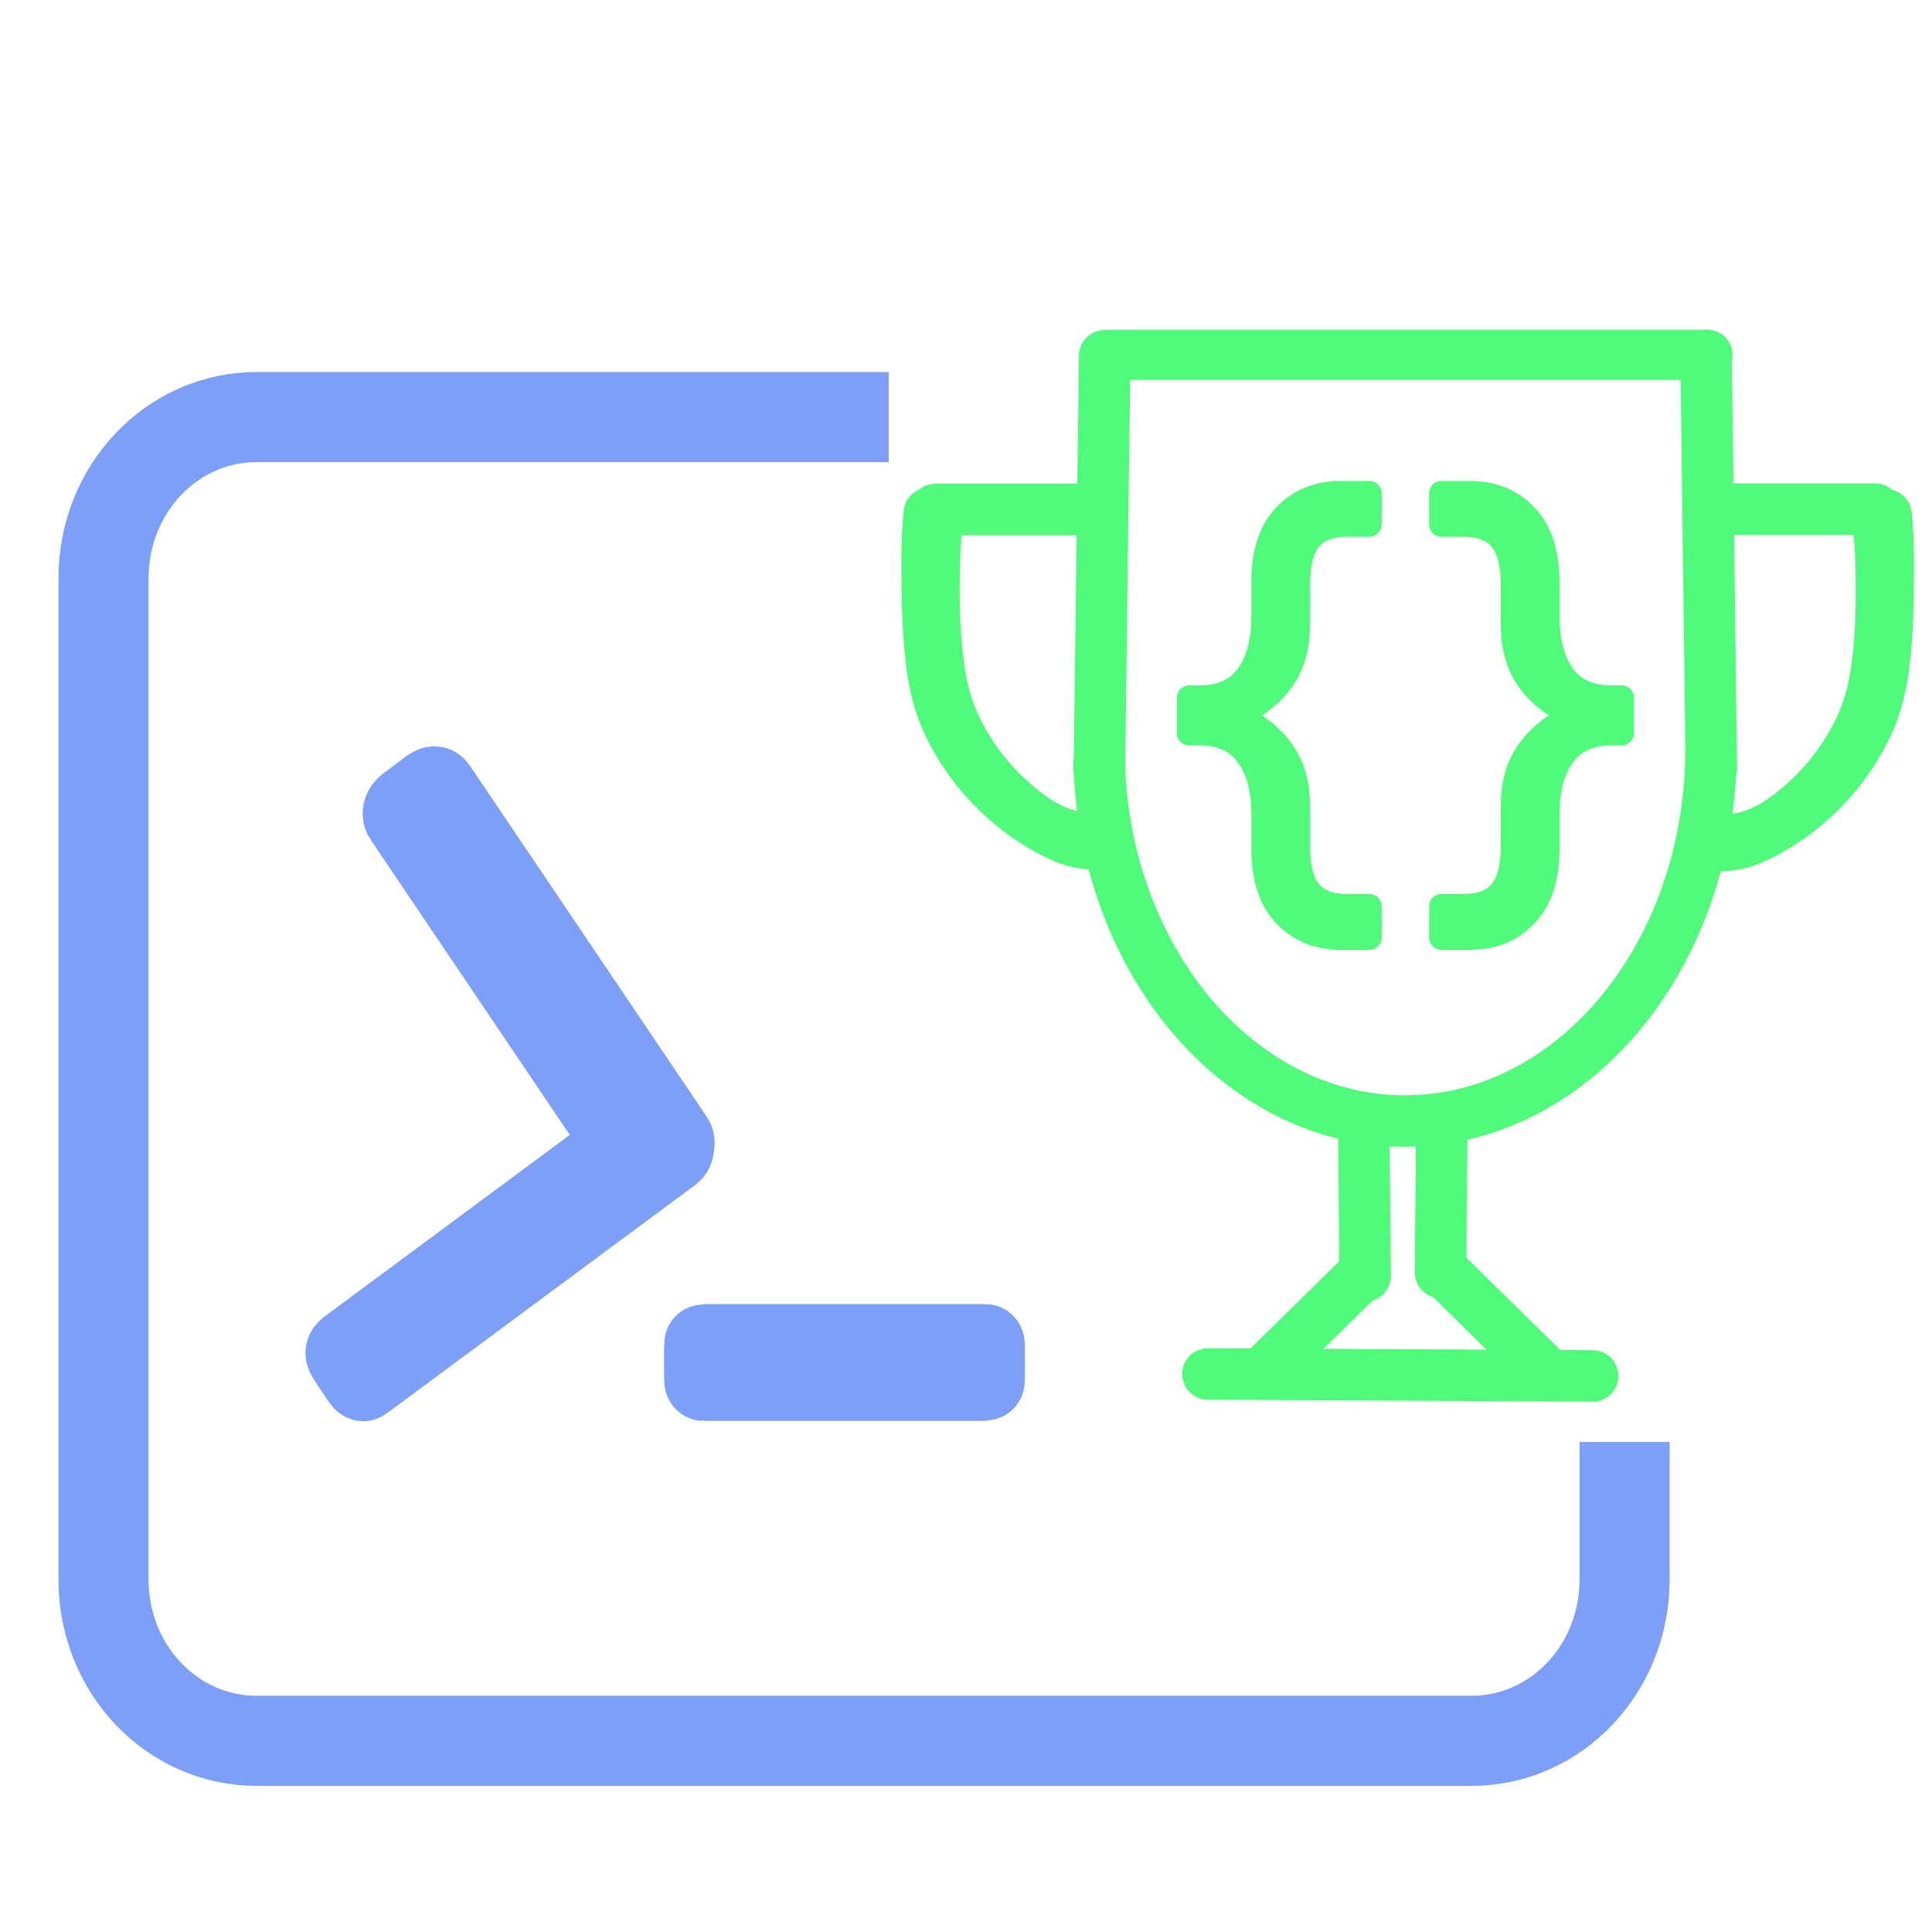
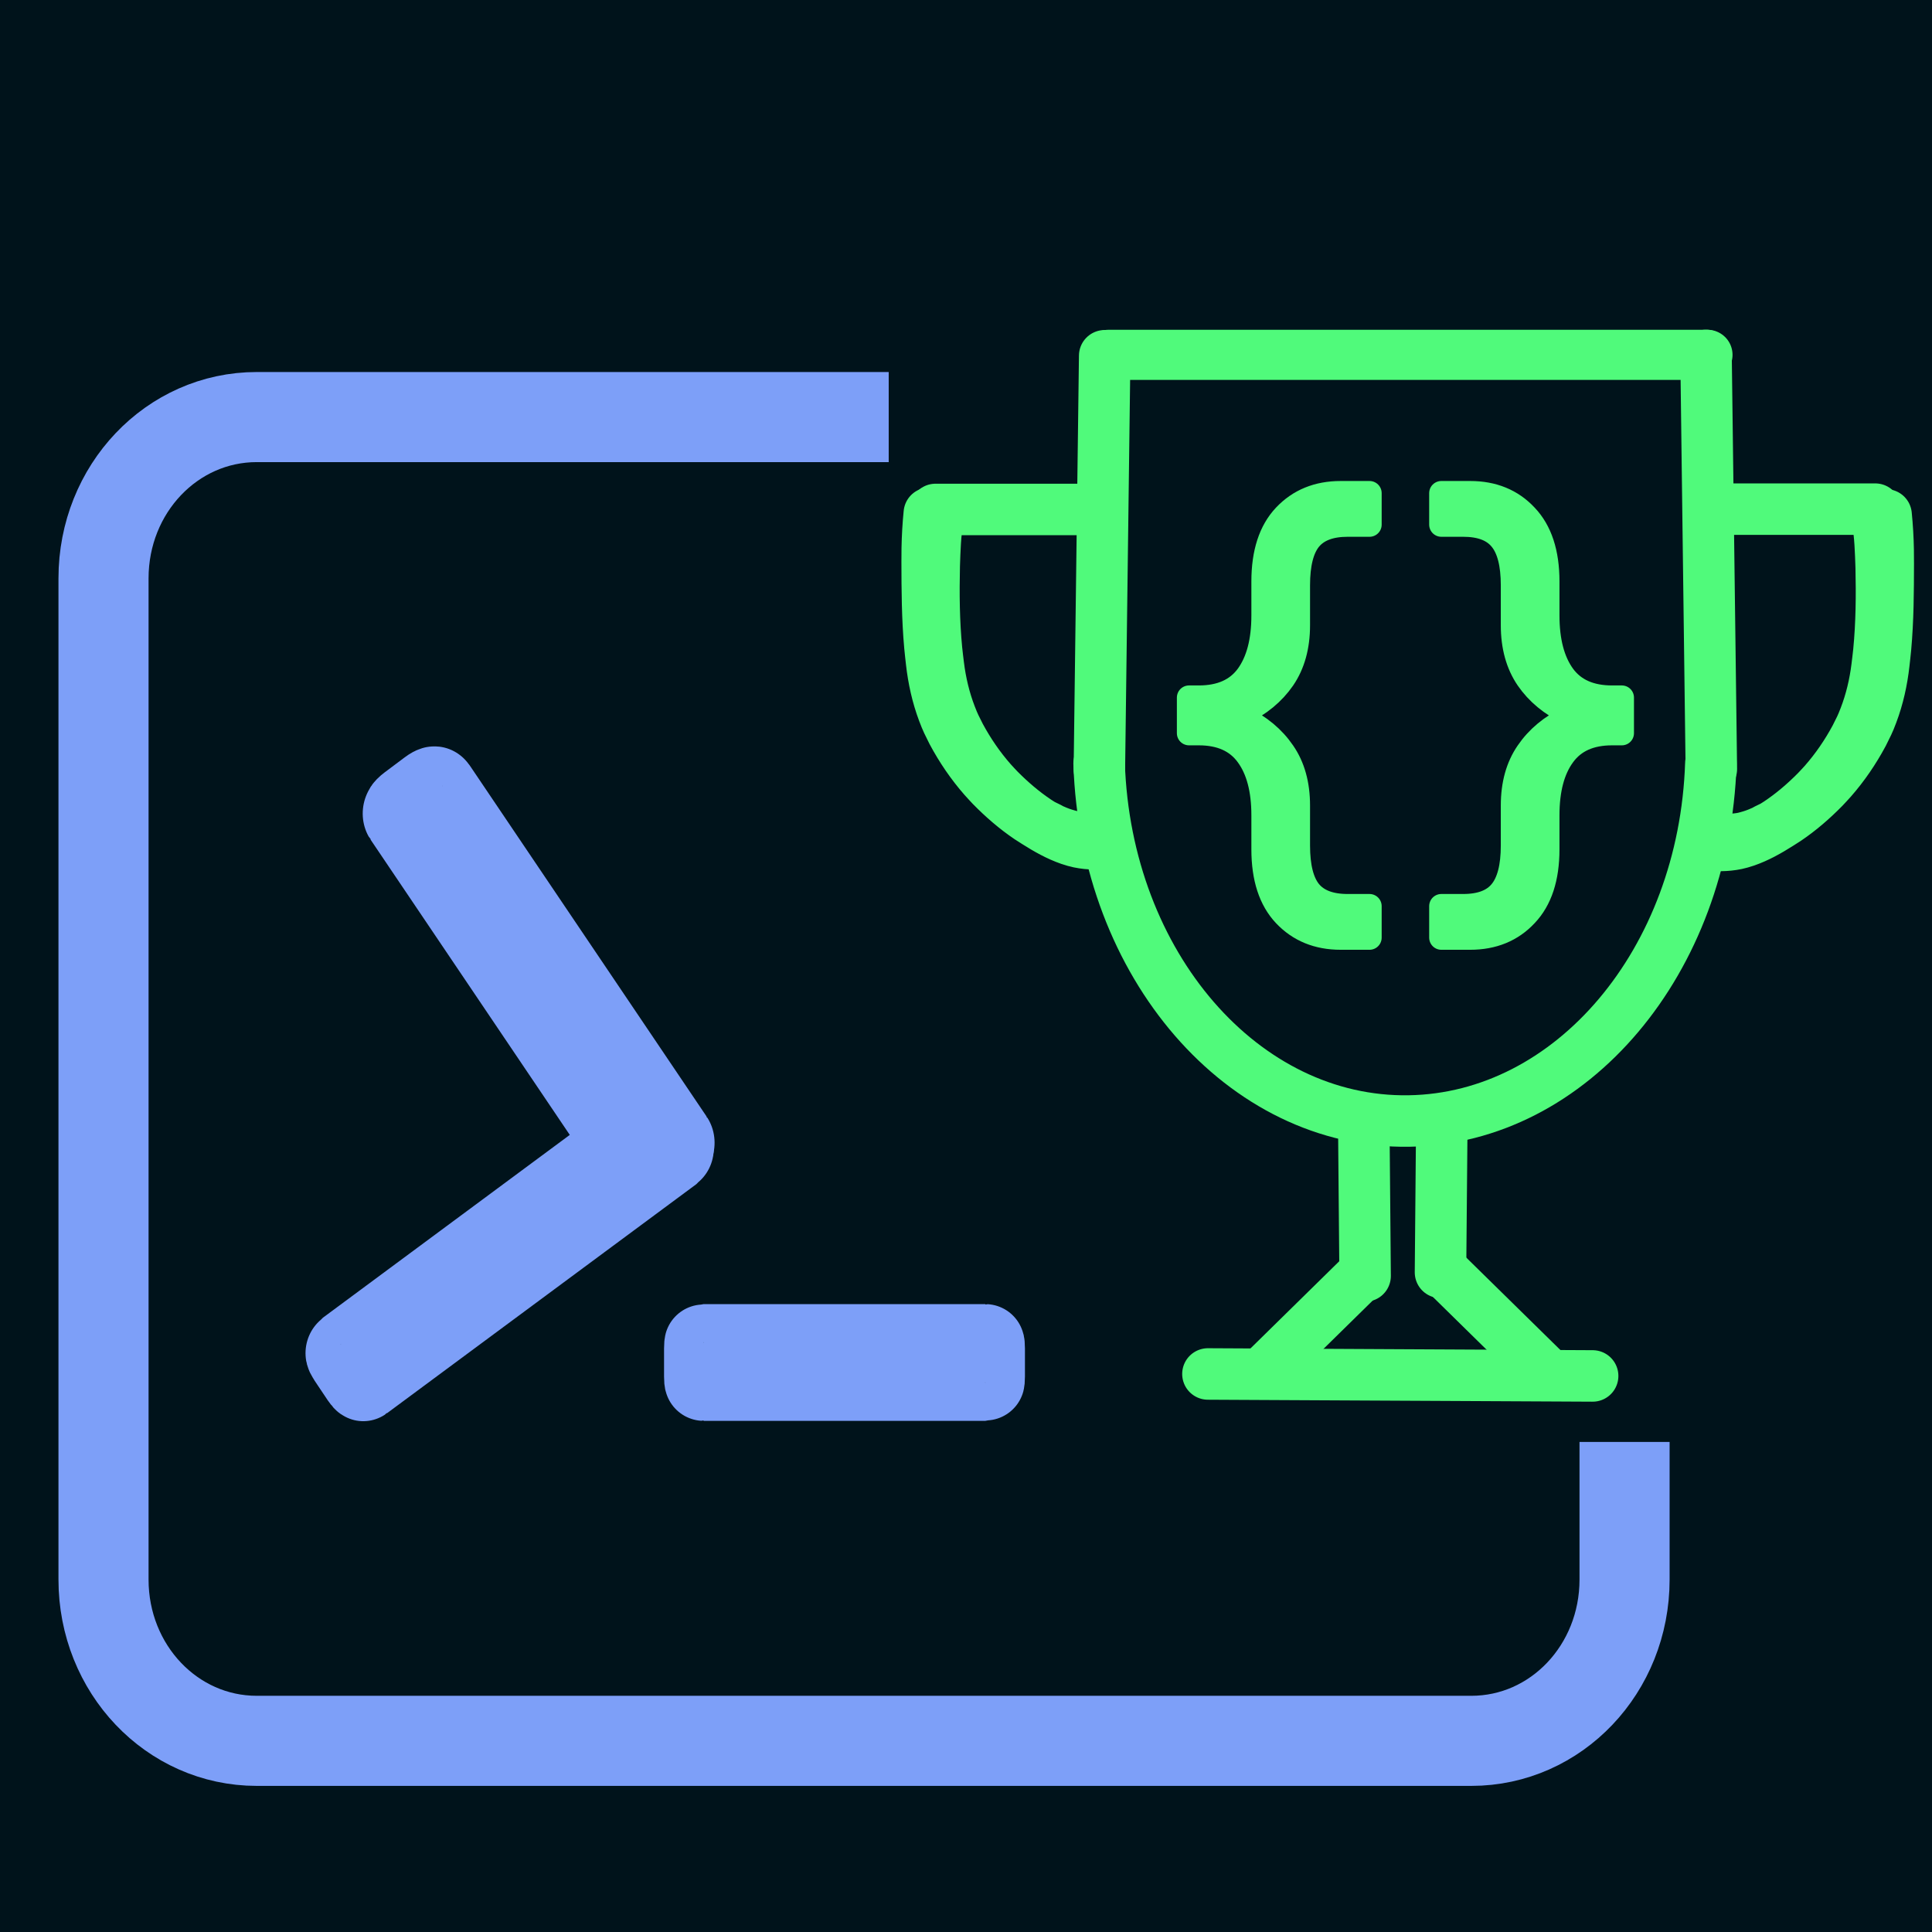
<svg xmlns="http://www.w3.org/2000/svg" width="800mm" height="800mm" viewBox="0 0 800 800" version="1.1" id="svg1" xml:space="preserve">
  <defs id="defs1">
    <rect x="1850" y="646" width="1200" height="1082" id="rect33" />
  </defs>
  <g id="layer2" style="display:inline">
+     <rect style="display:inline;fill:#00131b;fill-opacity:1;stroke:none;stroke-width:7.948;stroke-linecap:round;stroke-linejoin:round" id="rect1" width="809.166" height="808.135" x="-6.827" y="-6.376" rx="0.142" ry="1.608" />
    <rect style="display:inline;opacity:1;fill:#7d9ff8;fill-opacity:1;stroke:#7d9ff8;stroke-width:32.431;stroke-dasharray:none;stroke-opacity:1" id="rect19" width="117.008" height="15.912" x="291.185" y="556.218" ry="2.113" rx="0.194" />
    <rect style="display:inline;fill:#7d9ff8;fill-opacity:1;stroke:#7d9ff8;stroke-width:34.265;stroke-dasharray:none;stroke-opacity:1" id="rect19-2" width="159.942" height="13.366" x="-192.661" y="535.801" ry="1.775" rx="0.265" transform="matrix(0.8036584,-0.5950909,0.5559472,0.8312176,0,0)" />
    <rect style="display:inline;fill:#7d9ff8;fill-opacity:1;stroke:#7d9ff8;stroke-width:37.072;stroke-dasharray:none;stroke-opacity:1" id="rect19-2-7" width="176.046" height="14.214" x="370.422" y="34.571" ry="1.888" rx="0.291" transform="matrix(0.5592713,0.8289847,-0.8002563,0.5996581,0,0)" />
    <path id="rect4" style="opacity:1;fill:none;stroke:#7d9ff8;stroke-width:37.306;stroke-dasharray:none;stroke-opacity:1" d="m 672.695,597.079 v 56.998 c 0,36.99 -28.302,66.769 -63.457,66.769 h -502.917 c -35.155,0 -63.457,-29.779 -63.457,-66.769 V 239.467 c 0,-36.99 28.302,-66.769 63.457,-66.769 v 0 h 261.675" />
    <path style="opacity:1;fill:#50fa7b;fill-opacity:1;stroke:#50fa7b;stroke-width:21.321;stroke-linecap:round;stroke-linejoin:round;stroke-dasharray:none;stroke-opacity:1" d="M 659.479,569.747 500.178,568.932" id="path23" />
    <path style="display:inline;opacity:1;fill:#50fa7b;fill-opacity:1;stroke:#50fa7b;stroke-width:21.318;stroke-linecap:round;stroke-linejoin:round;stroke-dasharray:none;stroke-opacity:1" d="m 597.577,526.276 41.24,40.5" id="path25" />
    <path style="display:inline;opacity:1;fill:#50fa7b;fill-opacity:1;stroke:#50fa7b;stroke-width:21.318;stroke-linecap:round;stroke-linejoin:round;stroke-dasharray:none;stroke-opacity:1" d="m 597.027,464.369 -0.55,62.486" id="path26" />
    <path style="display:inline;fill:#50fa7b;fill-opacity:1;stroke:#50fa7b;stroke-width:21.318;stroke-linecap:round;stroke-linejoin:round;stroke-dasharray:none;stroke-opacity:1" d="M 564.167,527.754 522.927,568.254" id="path25-2" />
    <path style="display:inline;fill:#50fa7b;fill-opacity:1;stroke:#50fa7b;stroke-width:21.318;stroke-linecap:round;stroke-linejoin:round;stroke-dasharray:none;stroke-opacity:1" d="m 564.717,465.847 0.55,62.486" id="path26-7" />
    <path id="path28" style="display:inline;opacity:1;fill:none;fill-opacity:1;stroke:#50fa7b;stroke-width:21.318;stroke-linecap:round;stroke-linejoin:round;stroke-dasharray:none;stroke-opacity:1" d="M 708.427,316.1 A 126.754,154.235 0 0 1 583.442,464.185 126.754,154.235 0 0 1 455.119,316.1" />
    <path style="display:inline;opacity:1;fill:#50fa7b;fill-opacity:1;stroke:#50fa7b;stroke-width:21.318;stroke-linecap:round;stroke-linejoin:round;stroke-dasharray:none;stroke-opacity:1" d="m 455.228,318.569 2.199,-171.257 m -2.408,63.646 h -67.654 v 0" id="path30" />
    <path style="display:inline;opacity:1;fill:#50fa7b;fill-opacity:1;stroke:#50fa7b;stroke-width:20.752;stroke-linecap:round;stroke-linejoin:round;stroke-dasharray:none;stroke-opacity:1" d="M 707.029,146.933 H 459.01" id="path31" />
    <path style="display:inline;opacity:1;fill:none;fill-opacity:1;stroke:#50fa7b;stroke-width:21.318;stroke-linecap:round;stroke-linejoin:round;stroke-dasharray:none;stroke-opacity:1" id="path33" d="m 384.809,212.527 c -0.48,4.823 -0.768,9.671 -0.853,14.52 -0.033,1.876 -0.026,3.753 -0.038,5.629 0.027,11.643 0.077,23.307 1.129,34.908 0.196,2.158 0.464,4.308 0.695,6.462 0.795,7.093 2.34,14.097 4.841,20.745 1.484,3.945 1.948,4.657 3.796,8.409 3.637,6.806 7.991,13.197 13.027,18.938 1.015,1.157 2.085,2.26 3.128,3.391 4.782,4.873 9.947,9.353 15.556,13.139 0.983,0.663 1.997,1.273 2.995,1.909 4.395,2.784 8.944,5.36 13.83,7.056 1.746,0.606 2.177,0.672 3.899,1.095 2.145,0.448 4.323,0.655 6.508,0.67 0.186,-0.017 0.372,-0.033 0.557,-0.05 0,0 -3.308,-2.49 -3.308,-2.49 v 0 c -0.175,0.011 -0.35,0.022 -0.526,0.034 -2.113,8e-5 -4.224,-0.173 -6.297,-0.622 -2.082,-0.512 -4.096,-1.111 -6.089,-1.938 -3.786,-1.572 -1.426,-0.722 -5.365,-2.569 -0.064,-0.03 0.087,0.114 0.131,0.171 -1.007,-0.633 -2.03,-1.237 -3.02,-1.898 -5.659,-3.777 -10.885,-8.244 -15.713,-13.125 -1.046,-1.125 -2.121,-2.222 -3.138,-3.375 -5.038,-5.71 -9.396,-12.075 -13.044,-18.851 -1.898,-3.806 -2.295,-4.378 -3.84,-8.379 -2.572,-6.661 -4.231,-13.668 -5.113,-20.793 -0.251,-2.159 -0.543,-4.314 -0.753,-6.478 -1.12,-11.552 -1.229,-23.183 -0.962,-34.781 0.232,-6.584 0.394,-13.22 1.556,-19.712 z" />
    <path style="display:inline;fill:#50fa7b;fill-opacity:1;stroke:#50fa7b;stroke-width:21.318;stroke-linecap:round;stroke-linejoin:round;stroke-dasharray:none;stroke-opacity:1" d="m 708.633,318.436 -2.199,-171.257 m 2.408,63.646 h 67.654 v 0" id="path30-1" />
    <path style="display:inline;fill:none;fill-opacity:1;stroke:#50fa7b;stroke-width:21.318;stroke-linecap:round;stroke-linejoin:round;stroke-dasharray:none;stroke-opacity:1" id="path33-2" d="m 780.997,213.212 c 0.48,4.823 0.768,9.671 0.853,14.52 0.033,1.876 0.026,3.753 0.038,5.629 -0.027,11.643 -0.077,23.307 -1.129,34.908 -0.196,2.158 -0.464,4.308 -0.695,6.462 -0.795,7.093 -2.34,14.097 -4.841,20.745 -1.484,3.945 -1.948,4.657 -3.796,8.409 -3.637,6.806 -7.991,13.197 -13.027,18.938 -1.015,1.157 -2.085,2.26 -3.128,3.391 -4.782,4.873 -9.947,9.353 -15.556,13.139 -0.983,0.663 -1.997,1.273 -2.995,1.909 -4.395,2.784 -8.944,5.36 -13.83,7.056 -1.746,0.606 -2.177,0.672 -3.899,1.095 -2.145,0.448 -4.323,0.655 -6.508,0.67 -0.186,-0.017 -0.372,-0.033 -0.557,-0.05 0,0 3.308,-2.49 3.308,-2.49 v 0 c 0.175,0.011 0.35,0.022 0.526,0.034 2.113,8e-5 4.224,-0.173 6.297,-0.622 2.082,-0.512 4.096,-1.111 6.089,-1.938 3.786,-1.572 1.426,-0.722 5.365,-2.569 0.064,-0.03 -0.087,0.114 -0.131,0.171 1.007,-0.633 2.03,-1.237 3.02,-1.898 5.659,-3.777 10.885,-8.244 15.713,-13.125 1.046,-1.125 2.121,-2.222 3.138,-3.375 5.038,-5.71 9.396,-12.075 13.044,-18.851 1.898,-3.806 2.295,-4.378 3.84,-8.379 2.572,-6.661 4.231,-13.668 5.113,-20.793 0.251,-2.159 0.543,-4.314 0.753,-6.478 1.12,-11.552 1.229,-23.183 0.962,-34.781 -0.232,-6.584 -0.394,-13.22 -1.556,-19.712 z" />
    <path d="m 567.087,388.252 h -11.926 q -14.232,0 -23.137,-9.448 -8.825,-9.354 -8.825,-27.116 v -14.078 q 0,-15.967 -6.599,-24.943 -6.599,-9.07 -20.195,-9.07 h -4.055 v -14.739 h 4.055 q 13.596,0 20.195,-8.976 6.599,-9.07 6.599,-25.038 v -14.078 q 0,-17.763 8.825,-27.116 8.905,-9.448 23.137,-9.448 h 11.926 v 13.039 h -9.064 q -10.813,0 -15.743,5.952 -4.85,5.952 -4.85,19.18 v 16.534 q 0,13.133 -6.122,22.109 -6.122,8.881 -17.015,14.078 v 2.268 q 10.893,5.197 17.015,14.172 6.122,8.881 6.122,22.014 v 16.534 q 0,13.227 4.85,19.18 4.93,5.952 15.743,5.952 h 9.064 z M 671.561,303.597 h -4.055 q -13.596,0 -20.195,9.07 -6.599,8.976 -6.599,24.943 v 14.078 q 0,17.763 -8.905,27.116 -8.825,9.448 -23.057,9.448 h -11.926 v -13.039 h 9.064 q 10.813,0 15.663,-5.952 4.93,-5.952 4.93,-19.18 v -16.534 q 0,-13.133 6.122,-22.014 6.122,-8.976 17.015,-14.172 v -2.268 q -10.893,-5.196 -17.015,-14.078 -6.122,-8.976 -6.122,-22.109 v -16.534 q 0,-13.227 -4.93,-19.18 -4.85,-5.952 -15.663,-5.952 h -9.064 v -13.039 h 11.926 q 14.232,0 23.057,9.448 8.905,9.354 8.905,27.116 v 14.078 q 0,15.967 6.599,25.038 6.599,8.976 20.195,8.976 h 4.055 z" id="text33" style="font-size:666.667px;white-space:pre;fill:#50fa7b;stroke:#50fa7b;stroke-width:10.063;stroke-linecap:round;stroke-linejoin:round" aria-label="{}" />
  </g>
</svg>
